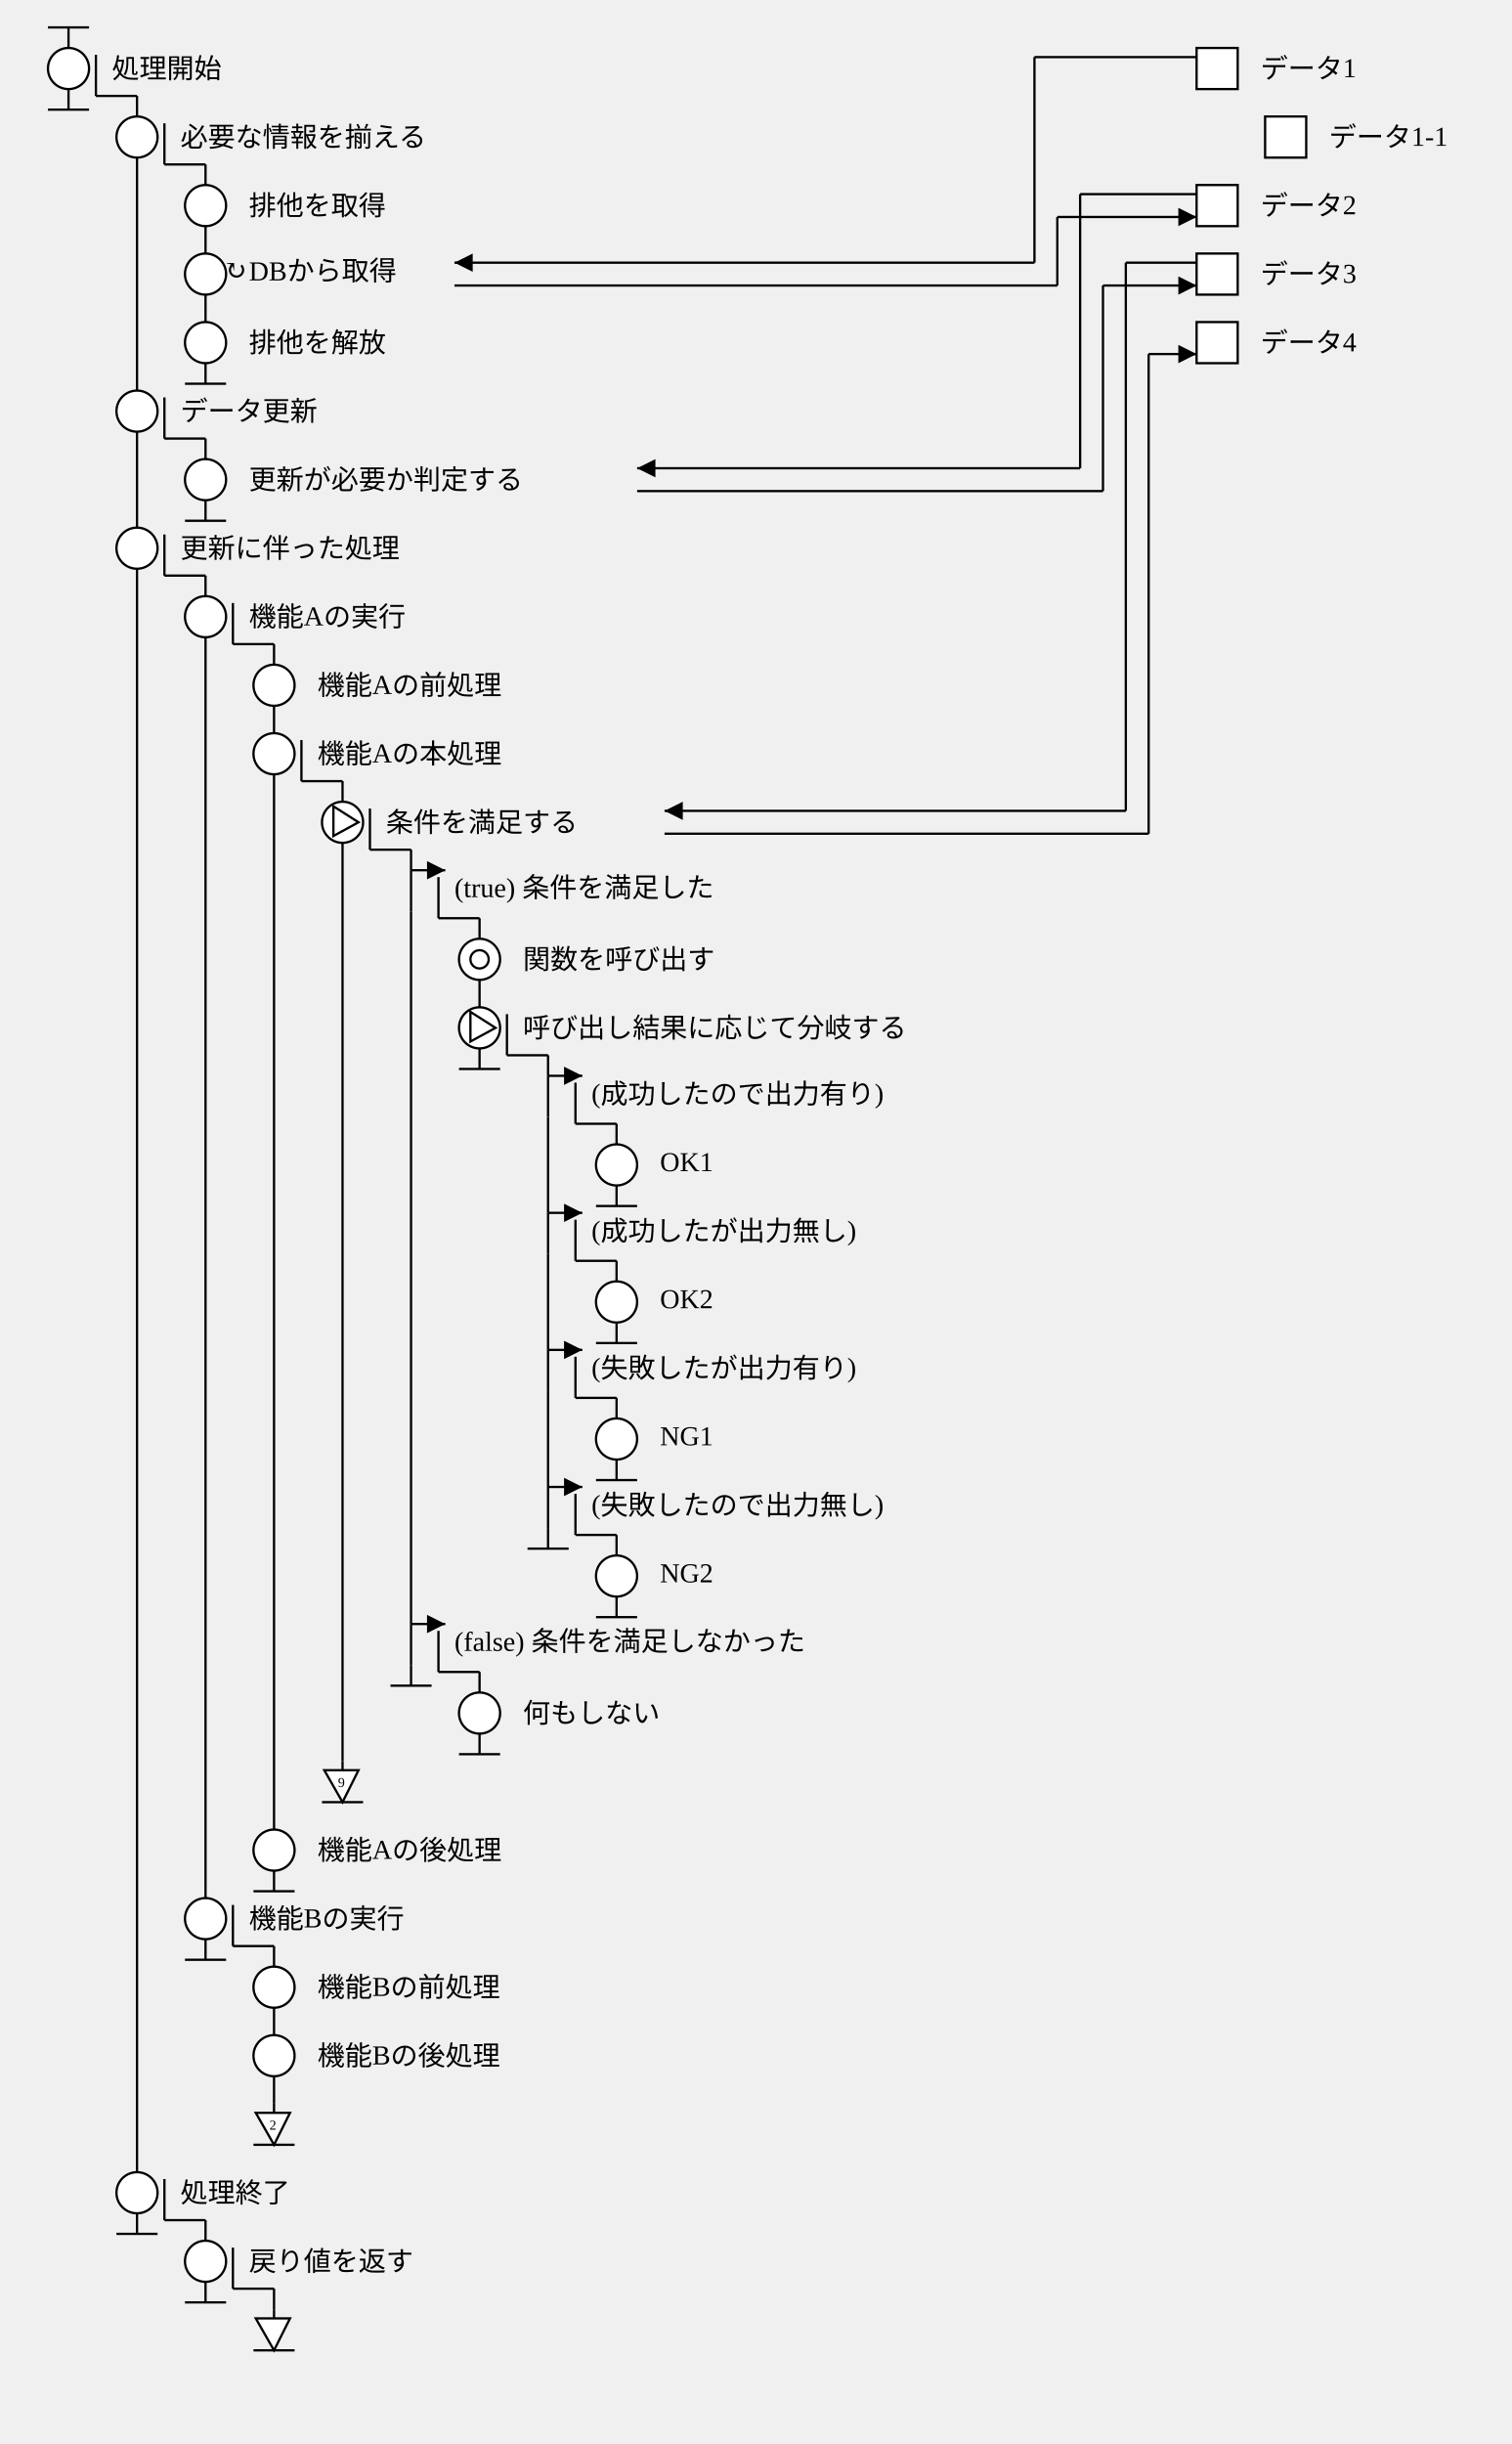
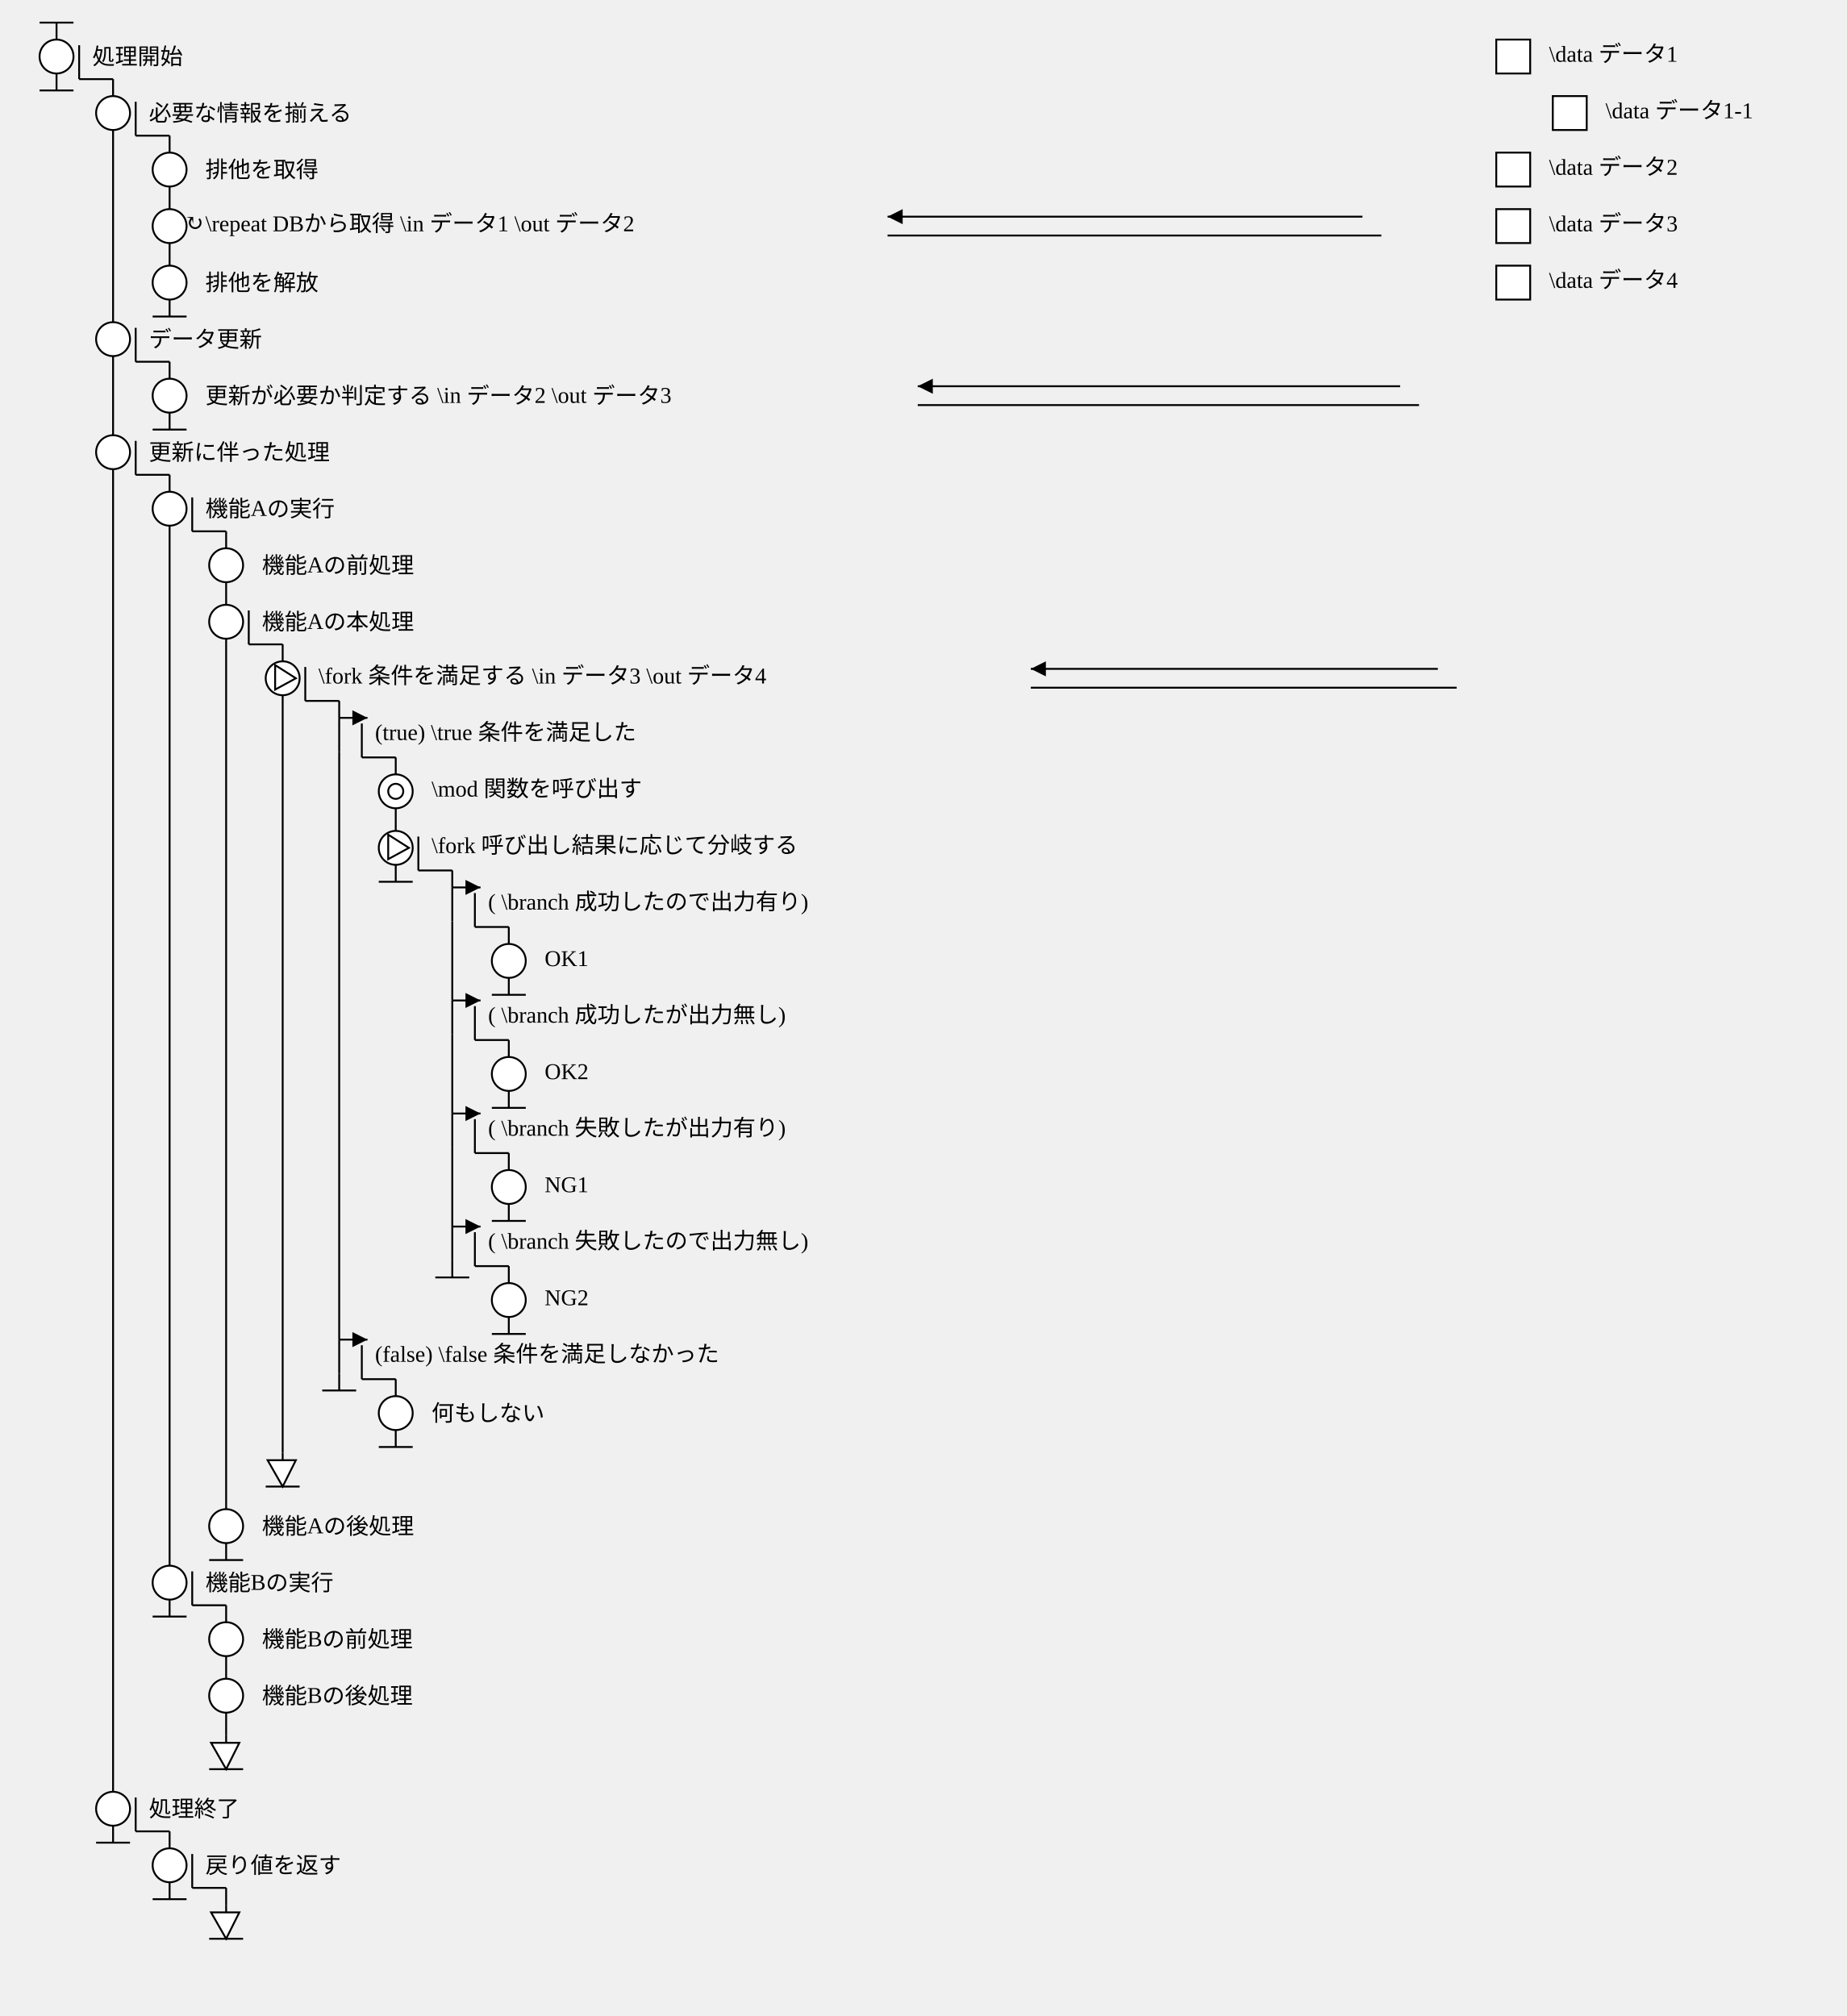
- <svg xmlns="http://www.w3.org/2000/svg" width="662" height="1070" style="background-color: #AFC0B1">
+ <svg xmlns="http://www.w3.org/2000/svg" width="980" height="1070" style="background-color: #AFC0B1">
  <circle cx="30" cy="30" r="9" fill="white" stroke="black" />
  <text x="49" y="30" text-anchor="left" dominant-baseline="middle" font-size="100%" rotate="0">処理開始</text>
  <line x1="30" y1="12" x2="30" y2="21" stroke="black" />
  <line x1="21" y1="12" x2="39" y2="12" stroke="black" />
  <line x1="30" y1="39" x2="30" y2="48" stroke="black" />
  <line x1="21" y1="48" x2="39" y2="48" stroke="black" />
  <circle cx="60" cy="60" r="9" fill="white" stroke="black" />
-   <text x="79" y="60" text-anchor="left" dominant-baseline="middle" font-size="100%" rotate="0">必要な情報を揃える</text>
+   <text x="79" y="60" text-anchor="left" dominant-baseline="middle" font-size="100%" rotate="0">    必要な情報を揃える</text>
  <line x1="60" y1="42" x2="60" y2="51" stroke="black" />
  <line x1="42" y1="42" x2="60" y2="42" stroke="black" />
  <line x1="42" y1="24" x2="42" y2="42" stroke="black" />
  <circle cx="90" cy="90" r="9" fill="white" stroke="black" />
-   <text x="109" y="90" text-anchor="left" dominant-baseline="middle" font-size="100%" rotate="0">排他を取得</text>
+   <text x="109" y="90" text-anchor="left" dominant-baseline="middle" font-size="100%" rotate="0">        排他を取得</text>
  <line x1="90" y1="72" x2="90" y2="81" stroke="black" />
  <line x1="72" y1="72" x2="90" y2="72" stroke="black" />
  <line x1="72" y1="54" x2="72" y2="72" stroke="black" />
  <circle cx="90" cy="120" r="9" fill="white" stroke="black" />
  <text x="98" y="119" text-anchor="left" dominant-baseline="middle" font-size="100%" rotate="240">↻</text>
-   <text x="109" y="120" text-anchor="left" dominant-baseline="middle" font-size="100%" rotate="0">DBから取得</text>
+   <text x="109" y="120" text-anchor="left" dominant-baseline="middle" font-size="100%" rotate="0">        \repeat DBから取得 \in データ1 \out データ2</text>
  <line x1="90" y1="99" x2="90" y2="111" stroke="black" />
  <circle cx="90" cy="150" r="9" fill="white" stroke="black" />
-   <text x="109" y="150" text-anchor="left" dominant-baseline="middle" font-size="100%" rotate="0">排他を解放</text>
+   <text x="109" y="150" text-anchor="left" dominant-baseline="middle" font-size="100%" rotate="0">        排他を解放</text>
  <line x1="90" y1="129" x2="90" y2="141" stroke="black" />
  <line x1="90" y1="159" x2="90" y2="168" stroke="black" />
  <line x1="81" y1="168" x2="99" y2="168" stroke="black" />
  <circle cx="60" cy="180" r="9" fill="white" stroke="black" />
-   <text x="79" y="180" text-anchor="left" dominant-baseline="middle" font-size="100%" rotate="0">データ更新</text>
+   <text x="79" y="180" text-anchor="left" dominant-baseline="middle" font-size="100%" rotate="0">    データ更新</text>
  <line x1="60" y1="69" x2="60" y2="171" stroke="black" />
  <circle cx="90" cy="210" r="9" fill="white" stroke="black" />
-   <text x="109" y="210" text-anchor="left" dominant-baseline="middle" font-size="100%" rotate="0">更新が必要か判定する</text>
+   <text x="109" y="210" text-anchor="left" dominant-baseline="middle" font-size="100%" rotate="0">        更新が必要か判定する \in データ2 \out データ3</text>
  <line x1="90" y1="219" x2="90" y2="228" stroke="black" />
  <line x1="81" y1="228" x2="99" y2="228" stroke="black" />
  <line x1="90" y1="192" x2="90" y2="201" stroke="black" />
  <line x1="72" y1="192" x2="90" y2="192" stroke="black" />
  <line x1="72" y1="174" x2="72" y2="192" stroke="black" />
  <circle cx="60" cy="240" r="9" fill="white" stroke="black" />
-   <text x="79" y="240" text-anchor="left" dominant-baseline="middle" font-size="100%" rotate="0">更新に伴った処理</text>
+   <text x="79" y="240" text-anchor="left" dominant-baseline="middle" font-size="100%" rotate="0">    更新に伴った処理</text>
  <line x1="60" y1="189" x2="60" y2="231" stroke="black" />
  <circle cx="90" cy="270" r="9" fill="white" stroke="black" />
-   <text x="109" y="270" text-anchor="left" dominant-baseline="middle" font-size="100%" rotate="0">機能Aの実行</text>
+   <text x="109" y="270" text-anchor="left" dominant-baseline="middle" font-size="100%" rotate="0">        機能Aの実行</text>
  <line x1="90" y1="252" x2="90" y2="261" stroke="black" />
  <line x1="72" y1="252" x2="90" y2="252" stroke="black" />
  <line x1="72" y1="234" x2="72" y2="252" stroke="black" />
  <circle cx="120" cy="300" r="9" fill="white" stroke="black" />
-   <text x="139" y="300" text-anchor="left" dominant-baseline="middle" font-size="100%" rotate="0">機能Aの前処理</text>
+   <text x="139" y="300" text-anchor="left" dominant-baseline="middle" font-size="100%" rotate="0">            機能Aの前処理</text>
  <line x1="120" y1="282" x2="120" y2="291" stroke="black" />
  <line x1="102" y1="282" x2="120" y2="282" stroke="black" />
  <line x1="102" y1="264" x2="102" y2="282" stroke="black" />
  <circle cx="120" cy="330" r="9" fill="white" stroke="black" />
-   <text x="139" y="330" text-anchor="left" dominant-baseline="middle" font-size="100%" rotate="0">機能Aの本処理</text>
+   <text x="139" y="330" text-anchor="left" dominant-baseline="middle" font-size="100%" rotate="0">            機能Aの本処理</text>
  <line x1="120" y1="309" x2="120" y2="321" stroke="black" />
  <circle cx="150" cy="360" r="9" fill="white" stroke="black" />
  <polygon points="157 360 146 366 146 353" fill="white" stroke="black" />
-   <text x="169" y="360" text-anchor="left" dominant-baseline="middle" font-size="100%" rotate="0">条件を満足する</text>
+   <text x="169" y="360" text-anchor="left" dominant-baseline="middle" font-size="100%" rotate="0">                \fork 条件を満足する  \in データ3 \out データ4</text>
  <line x1="150" y1="342" x2="150" y2="351" stroke="black" />
  <line x1="132" y1="342" x2="150" y2="342" stroke="black" />
  <line x1="132" y1="324" x2="132" y2="342" stroke="black" />
  <line x1="180" y1="381" x2="180" y2="399" stroke="black" />
  <line x1="180" y1="381" x2="195" y2="381" stroke="black" />
  <path d="M 195 381 L 187 377 L 187 385" />
-   <text x="199" y="390" text-anchor="left" dominant-baseline="middle" font-size="100%" rotate="0">(true) 条件を満足した</text>
+   <text x="199" y="390" text-anchor="left" dominant-baseline="middle" font-size="100%" rotate="0">(true)                     \true 条件を満足した</text>
  <line x1="180" y1="372" x2="180" y2="381" stroke="black" />
  <line x1="162" y1="372" x2="180" y2="372" stroke="black" />
  <line x1="162" y1="354" x2="162" y2="372" stroke="black" />
  <circle cx="210" cy="420" r="9" fill="white" stroke="black" />
  <circle cx="210" cy="420" r="4" fill="white" stroke="black" />
-   <text x="229" y="420" text-anchor="left" dominant-baseline="middle" font-size="100%" rotate="0">関数を呼び出す</text>
+   <text x="229" y="420" text-anchor="left" dominant-baseline="middle" font-size="100%" rotate="0">                        \mod 関数を呼び出す</text>
  <line x1="210" y1="402" x2="210" y2="411" stroke="black" />
  <line x1="192" y1="402" x2="210" y2="402" stroke="black" />
  <line x1="192" y1="384" x2="192" y2="402" stroke="black" />
  <circle cx="210" cy="450" r="9" fill="white" stroke="black" />
  <polygon points="217 450 206 456 206 443" fill="white" stroke="black" />
-   <text x="229" y="450" text-anchor="left" dominant-baseline="middle" font-size="100%" rotate="0">呼び出し結果に応じて分岐する</text>
+   <text x="229" y="450" text-anchor="left" dominant-baseline="middle" font-size="100%" rotate="0">                        \fork 呼び出し結果に応じて分岐する</text>
  <line x1="210" y1="429" x2="210" y2="441" stroke="black" />
  <line x1="210" y1="459" x2="210" y2="468" stroke="black" />
  <line x1="201" y1="468" x2="219" y2="468" stroke="black" />
  <line x1="240" y1="471" x2="240" y2="489" stroke="black" />
  <line x1="240" y1="471" x2="255" y2="471" stroke="black" />
  <path d="M 255 471 L 247 467 L 247 475" />
-   <text x="259" y="480" text-anchor="left" dominant-baseline="middle" font-size="100%" rotate="0">(成功したので出力有り)</text>
+   <text x="259" y="480" text-anchor="left" dominant-baseline="middle" font-size="100%" rotate="0">(                            \branch 成功したので出力有り)</text>
  <line x1="240" y1="462" x2="240" y2="471" stroke="black" />
  <line x1="222" y1="462" x2="240" y2="462" stroke="black" />
  <line x1="222" y1="444" x2="222" y2="462" stroke="black" />
  <circle cx="270" cy="510" r="9" fill="white" stroke="black" />
-   <text x="289" y="510" text-anchor="left" dominant-baseline="middle" font-size="100%" rotate="0">OK1</text>
+   <text x="289" y="510" text-anchor="left" dominant-baseline="middle" font-size="100%" rotate="0">                                OK1</text>
  <line x1="270" y1="519" x2="270" y2="528" stroke="black" />
  <line x1="261" y1="528" x2="279" y2="528" stroke="black" />
  <line x1="270" y1="492" x2="270" y2="501" stroke="black" />
  <line x1="252" y1="492" x2="270" y2="492" stroke="black" />
  <line x1="252" y1="474" x2="252" y2="492" stroke="black" />
  <line x1="240" y1="531" x2="240" y2="549" stroke="black" />
  <line x1="240" y1="531" x2="255" y2="531" stroke="black" />
  <path d="M 255 531 L 247 527 L 247 535" />
-   <text x="259" y="540" text-anchor="left" dominant-baseline="middle" font-size="100%" rotate="0">(成功したが出力無し)</text>
+   <text x="259" y="540" text-anchor="left" dominant-baseline="middle" font-size="100%" rotate="0">(                            \branch 成功したが出力無し)</text>
  <line x1="240" y1="489" x2="240" y2="531" stroke="black" />
  <circle cx="270" cy="570" r="9" fill="white" stroke="black" />
-   <text x="289" y="570" text-anchor="left" dominant-baseline="middle" font-size="100%" rotate="0">OK2</text>
+   <text x="289" y="570" text-anchor="left" dominant-baseline="middle" font-size="100%" rotate="0">                                OK2</text>
  <line x1="270" y1="579" x2="270" y2="588" stroke="black" />
  <line x1="261" y1="588" x2="279" y2="588" stroke="black" />
  <line x1="270" y1="552" x2="270" y2="561" stroke="black" />
  <line x1="252" y1="552" x2="270" y2="552" stroke="black" />
  <line x1="252" y1="534" x2="252" y2="552" stroke="black" />
  <line x1="240" y1="591" x2="240" y2="609" stroke="black" />
  <line x1="240" y1="591" x2="255" y2="591" stroke="black" />
  <path d="M 255 591 L 247 587 L 247 595" />
-   <text x="259" y="600" text-anchor="left" dominant-baseline="middle" font-size="100%" rotate="0">(失敗したが出力有り)</text>
+   <text x="259" y="600" text-anchor="left" dominant-baseline="middle" font-size="100%" rotate="0">(                            \branch 失敗したが出力有り)</text>
  <line x1="240" y1="549" x2="240" y2="591" stroke="black" />
  <circle cx="270" cy="630" r="9" fill="white" stroke="black" />
-   <text x="289" y="630" text-anchor="left" dominant-baseline="middle" font-size="100%" rotate="0">NG1</text>
+   <text x="289" y="630" text-anchor="left" dominant-baseline="middle" font-size="100%" rotate="0">                                NG1</text>
  <line x1="270" y1="639" x2="270" y2="648" stroke="black" />
  <line x1="261" y1="648" x2="279" y2="648" stroke="black" />
  <line x1="270" y1="612" x2="270" y2="621" stroke="black" />
  <line x1="252" y1="612" x2="270" y2="612" stroke="black" />
  <line x1="252" y1="594" x2="252" y2="612" stroke="black" />
  <line x1="240" y1="651" x2="240" y2="669" stroke="black" />
  <line x1="240" y1="651" x2="255" y2="651" stroke="black" />
  <path d="M 255 651 L 247 647 L 247 655" />
-   <text x="259" y="660" text-anchor="left" dominant-baseline="middle" font-size="100%" rotate="0">(失敗したので出力無し)</text>
+   <text x="259" y="660" text-anchor="left" dominant-baseline="middle" font-size="100%" rotate="0">(                            \branch 失敗したので出力無し)</text>
  <line x1="240" y1="609" x2="240" y2="651" stroke="black" />
  <line x1="240" y1="669" x2="240" y2="678" stroke="black" />
  <line x1="231" y1="678" x2="249" y2="678" stroke="black" />
  <circle cx="270" cy="690" r="9" fill="white" stroke="black" />
-   <text x="289" y="690" text-anchor="left" dominant-baseline="middle" font-size="100%" rotate="0">NG2</text>
+   <text x="289" y="690" text-anchor="left" dominant-baseline="middle" font-size="100%" rotate="0">                                NG2</text>
  <line x1="270" y1="699" x2="270" y2="708" stroke="black" />
  <line x1="261" y1="708" x2="279" y2="708" stroke="black" />
  <line x1="270" y1="672" x2="270" y2="681" stroke="black" />
  <line x1="252" y1="672" x2="270" y2="672" stroke="black" />
  <line x1="252" y1="654" x2="252" y2="672" stroke="black" />
  <line x1="180" y1="711" x2="180" y2="729" stroke="black" />
  <line x1="180" y1="711" x2="195" y2="711" stroke="black" />
  <path d="M 195 711 L 187 707 L 187 715" />
-   <text x="199" y="720" text-anchor="left" dominant-baseline="middle" font-size="100%" rotate="0">(false) 条件を満足しなかった</text>
+   <text x="199" y="720" text-anchor="left" dominant-baseline="middle" font-size="100%" rotate="0">(false)                     \false 条件を満足しなかった</text>
  <line x1="180" y1="399" x2="180" y2="711" stroke="black" />
  <line x1="180" y1="729" x2="180" y2="738" stroke="black" />
  <line x1="171" y1="738" x2="189" y2="738" stroke="black" />
  <circle cx="210" cy="750" r="9" fill="white" stroke="black" />
-   <text x="229" y="750" text-anchor="left" dominant-baseline="middle" font-size="100%" rotate="0">何もしない</text>
+   <text x="229" y="750" text-anchor="left" dominant-baseline="middle" font-size="100%" rotate="0">                        何もしない</text>
  <line x1="210" y1="759" x2="210" y2="768" stroke="black" />
  <line x1="201" y1="768" x2="219" y2="768" stroke="black" />
  <line x1="210" y1="732" x2="210" y2="741" stroke="black" />
  <line x1="192" y1="732" x2="210" y2="732" stroke="black" />
  <line x1="192" y1="714" x2="192" y2="732" stroke="black" />
  <line x1="150" y1="771" x2="150" y2="780" stroke="black" />
  <polygon points="150 789 142 775 157 775" fill="white" stroke="black" />
  <line x1="141" y1="789" x2="159" y2="789" stroke="black" />
-   <text x="148" y="781" text-anchor="left" dominant-baseline="middle" font-size="50%" rotate="0">9</text>
  <line x1="150" y1="369" x2="150" y2="771" stroke="black" />
  <circle cx="120" cy="810" r="9" fill="white" stroke="black" />
-   <text x="139" y="810" text-anchor="left" dominant-baseline="middle" font-size="100%" rotate="0">機能Aの後処理</text>
+   <text x="139" y="810" text-anchor="left" dominant-baseline="middle" font-size="100%" rotate="0">            機能Aの後処理</text>
  <line x1="120" y1="339" x2="120" y2="801" stroke="black" />
  <line x1="120" y1="819" x2="120" y2="828" stroke="black" />
  <line x1="111" y1="828" x2="129" y2="828" stroke="black" />
  <circle cx="90" cy="840" r="9" fill="white" stroke="black" />
-   <text x="109" y="840" text-anchor="left" dominant-baseline="middle" font-size="100%" rotate="0">機能Bの実行</text>
+   <text x="109" y="840" text-anchor="left" dominant-baseline="middle" font-size="100%" rotate="0">        機能Bの実行</text>
  <line x1="90" y1="279" x2="90" y2="831" stroke="black" />
  <line x1="90" y1="849" x2="90" y2="858" stroke="black" />
  <line x1="81" y1="858" x2="99" y2="858" stroke="black" />
  <circle cx="120" cy="870" r="9" fill="white" stroke="black" />
-   <text x="139" y="870" text-anchor="left" dominant-baseline="middle" font-size="100%" rotate="0">機能Bの前処理</text>
+   <text x="139" y="870" text-anchor="left" dominant-baseline="middle" font-size="100%" rotate="0">            機能Bの前処理</text>
  <line x1="120" y1="852" x2="120" y2="861" stroke="black" />
  <line x1="102" y1="852" x2="120" y2="852" stroke="black" />
  <line x1="102" y1="834" x2="102" y2="852" stroke="black" />
  <circle cx="120" cy="900" r="9" fill="white" stroke="black" />
-   <text x="139" y="900" text-anchor="left" dominant-baseline="middle" font-size="100%" rotate="0">機能Bの後処理</text>
+   <text x="139" y="900" text-anchor="left" dominant-baseline="middle" font-size="100%" rotate="0">            機能Bの後処理</text>
  <line x1="120" y1="879" x2="120" y2="891" stroke="black" />
  <line x1="120" y1="921" x2="120" y2="930" stroke="black" />
  <polygon points="120 939 112 925 127 925" fill="white" stroke="black" />
  <line x1="111" y1="939" x2="129" y2="939" stroke="black" />
-   <text x="118" y="931" text-anchor="left" dominant-baseline="middle" font-size="50%" rotate="0">2</text>
  <line x1="120" y1="909" x2="120" y2="921" stroke="black" />
  <circle cx="60" cy="960" r="9" fill="white" stroke="black" />
-   <text x="79" y="960" text-anchor="left" dominant-baseline="middle" font-size="100%" rotate="0">処理終了</text>
+   <text x="79" y="960" text-anchor="left" dominant-baseline="middle" font-size="100%" rotate="0">    処理終了</text>
  <line x1="60" y1="249" x2="60" y2="951" stroke="black" />
  <line x1="60" y1="969" x2="60" y2="978" stroke="black" />
  <line x1="51" y1="978" x2="69" y2="978" stroke="black" />
  <circle cx="90" cy="990" r="9" fill="white" stroke="black" />
-   <text x="109" y="990" text-anchor="left" dominant-baseline="middle" font-size="100%" rotate="0">戻り値を返す</text>
+   <text x="109" y="990" text-anchor="left" dominant-baseline="middle" font-size="100%" rotate="0">        戻り値を返す</text>
  <line x1="90" y1="999" x2="90" y2="1008" stroke="black" />
  <line x1="81" y1="1008" x2="99" y2="1008" stroke="black" />
  <line x1="90" y1="972" x2="90" y2="981" stroke="black" />
  <line x1="72" y1="972" x2="90" y2="972" stroke="black" />
  <line x1="72" y1="954" x2="72" y2="972" stroke="black" />
  <line x1="120" y1="1011" x2="120" y2="1020" stroke="black" />
  <polygon points="120 1029 112 1015 127 1015" fill="white" stroke="black" />
  <line x1="111" y1="1029" x2="129" y2="1029" stroke="black" />
  <line x1="120" y1="1002" x2="120" y2="1011" stroke="black" />
  <line x1="102" y1="1002" x2="120" y2="1002" stroke="black" />
  <line x1="102" y1="984" x2="102" y2="1002" stroke="black" />
-   <line x1="199" y1="115" x2="453" y2="115" stroke="black" />
-   <path d="M 199 115 L 207 111 L 207 119" />
-   <line x1="199" y1="125" x2="463" y2="125" stroke="black" />
-   <line x1="279" y1="205" x2="473" y2="205" stroke="black" />
-   <path d="M 279 205 L 287 201 L 287 209" />
-   <line x1="279" y1="215" x2="483" y2="215" stroke="black" />
-   <line x1="291" y1="355" x2="493" y2="355" stroke="black" />
-   <path d="M 291 355 L 299 351 L 299 359" />
-   <line x1="291" y1="365" x2="503" y2="365" stroke="black" />
-   <rect x="524" y="21" width="18" height="18" fill="white" stroke="black" />
-   <text x="552" y="30" text-anchor="left" dominant-baseline="middle" font-size="100%" rotate="0">データ1</text>
-   <line x1="453" y1="25" x2="524" y2="25" stroke="black" />
-   <rect x="554" y="51" width="18" height="18" fill="white" stroke="black" />
-   <text x="582" y="60" text-anchor="left" dominant-baseline="middle" font-size="100%" rotate="0">データ1-1</text>
-   <rect x="524" y="81" width="18" height="18" fill="white" stroke="black" />
-   <text x="552" y="90" text-anchor="left" dominant-baseline="middle" font-size="100%" rotate="0">データ2</text>
-   <line x1="463" y1="95" x2="524" y2="95" stroke="black" />
-   <path d="M 524 95 L 516 91 L 516 99" />
-   <line x1="473" y1="85" x2="524" y2="85" stroke="black" />
-   <rect x="524" y="111" width="18" height="18" fill="white" stroke="black" />
-   <text x="552" y="120" text-anchor="left" dominant-baseline="middle" font-size="100%" rotate="0">データ3</text>
-   <line x1="483" y1="125" x2="524" y2="125" stroke="black" />
-   <path d="M 524 125 L 516 121 L 516 129" />
-   <line x1="493" y1="115" x2="524" y2="115" stroke="black" />
-   <rect x="524" y="141" width="18" height="18" fill="white" stroke="black" />
-   <text x="552" y="150" text-anchor="left" dominant-baseline="middle" font-size="100%" rotate="0">データ4</text>
-   <line x1="503" y1="155" x2="524" y2="155" stroke="black" />
-   <path d="M 524 155 L 516 151 L 516 159" />
-   <line x1="453" y1="25" x2="453" y2="115" stroke="black" />
-   <line x1="463" y1="95" x2="463" y2="125" stroke="black" />
-   <line x1="473" y1="85" x2="473" y2="205" stroke="black" />
-   <line x1="483" y1="125" x2="483" y2="215" stroke="black" />
-   <line x1="493" y1="115" x2="493" y2="355" stroke="black" />
-   <line x1="503" y1="155" x2="503" y2="365" stroke="black" />
+   <line x1="471" y1="115" x2="723" y2="115" stroke="black" />
+   <path d="M 471 115 L 479 111 L 479 119" />
+   <line x1="471" y1="125" x2="733" y2="125" stroke="black" />
+   <line x1="487" y1="205" x2="743" y2="205" stroke="black" />
+   <path d="M 487 205 L 495 201 L 495 209" />
+   <line x1="487" y1="215" x2="753" y2="215" stroke="black" />
+   <line x1="547" y1="355" x2="763" y2="355" stroke="black" />
+   <path d="M 547 355 L 555 351 L 555 359" />
+   <line x1="547" y1="365" x2="773" y2="365" stroke="black" />
+   <rect x="794" y="21" width="18" height="18" fill="white" stroke="black" />
+   <text x="822" y="30" text-anchor="left" dominant-baseline="middle" font-size="100%" rotate="0">\data データ1</text>
+   <rect x="824" y="51" width="18" height="18" fill="white" stroke="black" />
+   <text x="852" y="60" text-anchor="left" dominant-baseline="middle" font-size="100%" rotate="0">    \data データ1-1</text>
+   <rect x="794" y="81" width="18" height="18" fill="white" stroke="black" />
+   <text x="822" y="90" text-anchor="left" dominant-baseline="middle" font-size="100%" rotate="0">\data データ2</text>
+   <rect x="794" y="111" width="18" height="18" fill="white" stroke="black" />
+   <text x="822" y="120" text-anchor="left" dominant-baseline="middle" font-size="100%" rotate="0">\data データ3</text>
+   <rect x="794" y="141" width="18" height="18" fill="white" stroke="black" />
+   <text x="822" y="150" text-anchor="left" dominant-baseline="middle" font-size="100%" rotate="0">\data データ4</text>
</svg>
